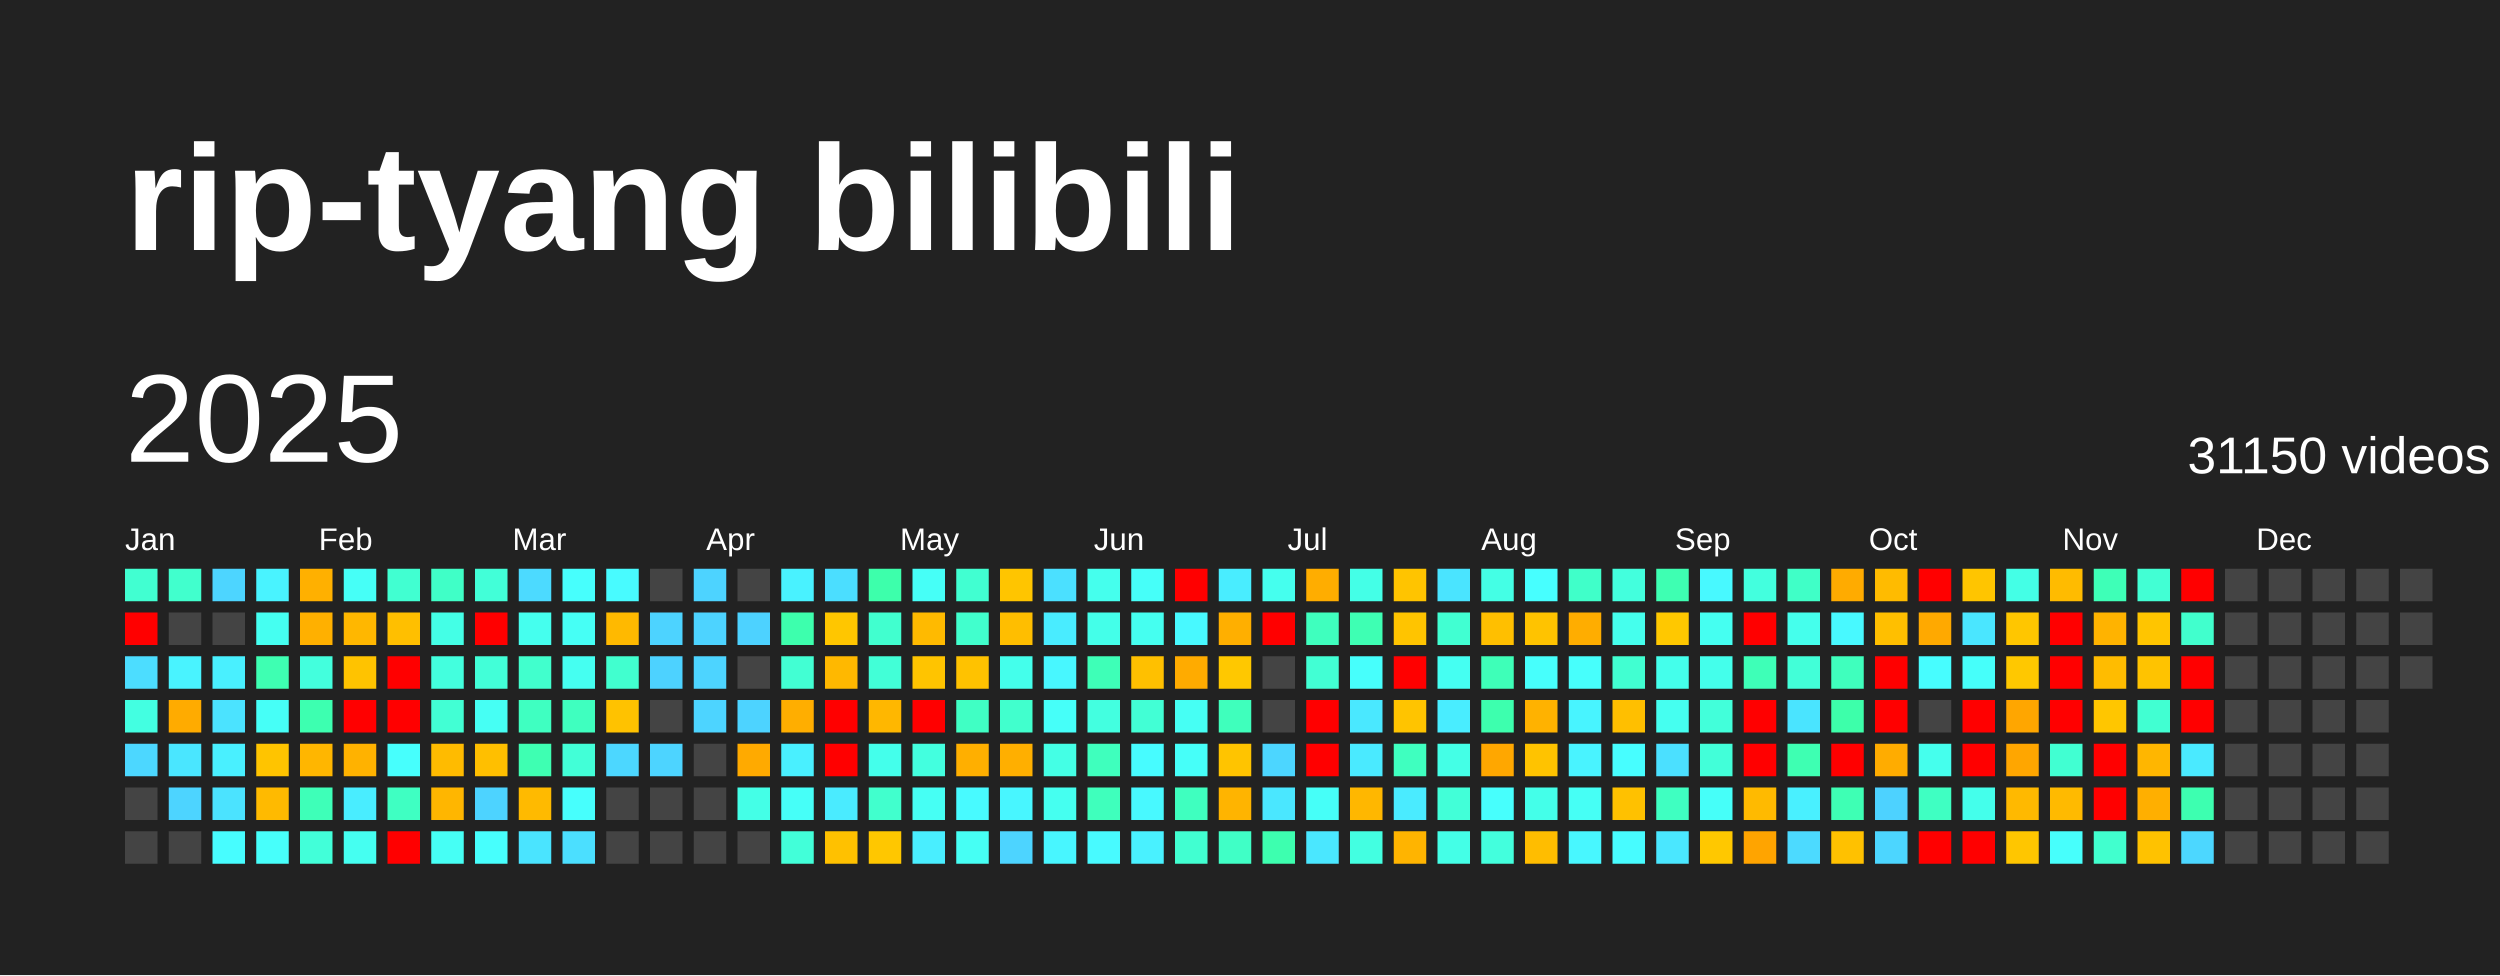
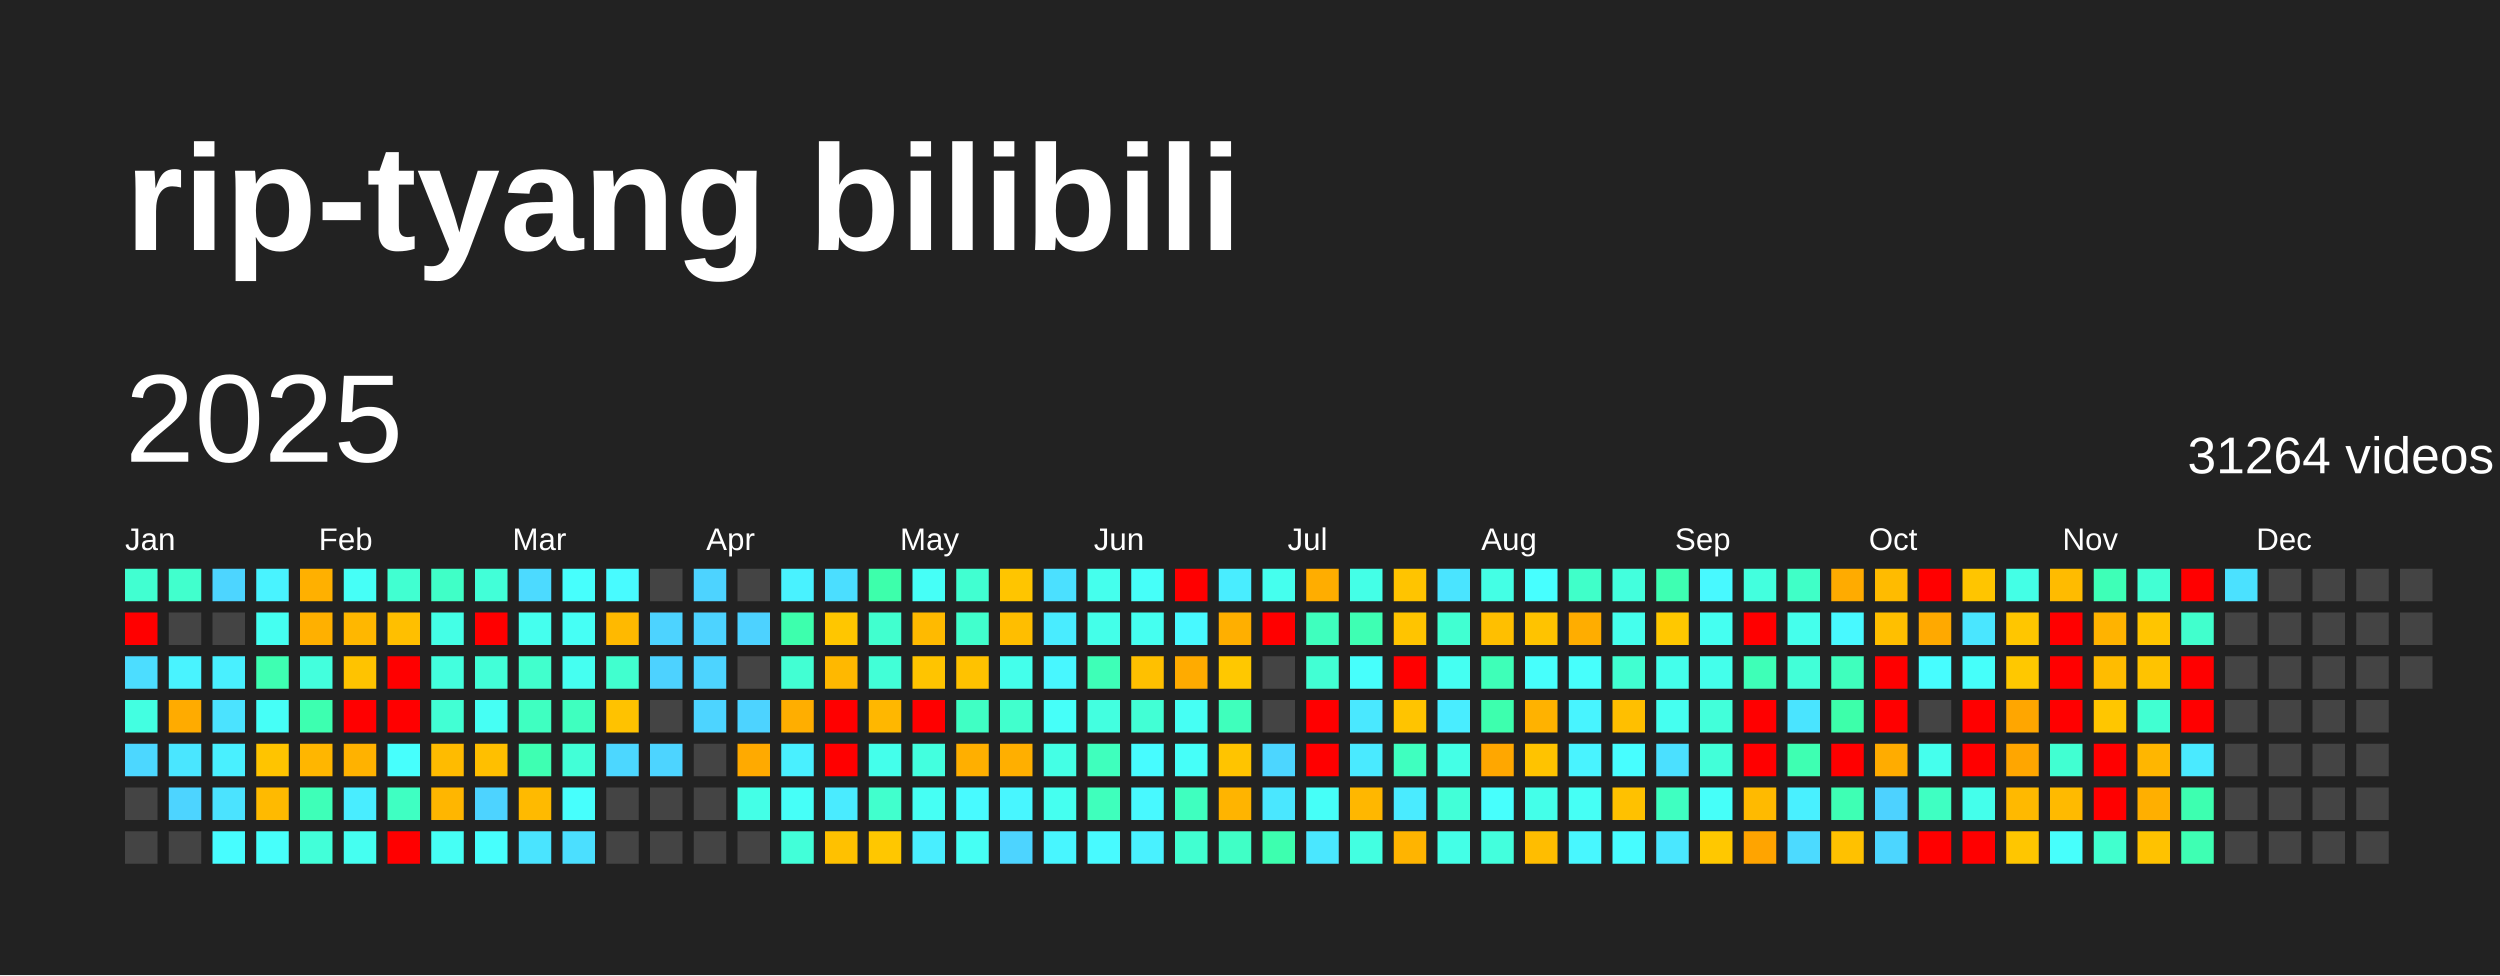
<svg xmlns="http://www.w3.org/2000/svg" baseProfile="full" height="78mm" version="1.1" viewBox="0,0,200,78" width="200mm">
  <defs />
  <rect fill="#222222" height="78" width="200" x="0" y="0" />
  <text fill="#FFFFFF" style="font-size:12px; font-family:Arial; font-weight:bold;" x="10" y="20">rip-tyang bilibili</text>
  <text dominant-baseline="hanging" fill="#FFFFFF" style="font-size:10.0px; font-family:Arial;" x="10" y="30">2025</text>
-   <text dominant-baseline="hanging" fill="#FFFFFF" style="font-size:4.125px; font-family:Arial;" x="175" y="35">31150 videos</text>
+   <text dominant-baseline="hanging" fill="#FFFFFF" style="font-size:4.125px; font-family:Arial;" x="175" y="35">31264 videos</text>
  <text fill="#FFFFFF" style="font-size:2.5px; font-family:Arial" x="10.0" y="44">Jan</text>
  <text fill="#FFFFFF" style="font-size:2.5px; font-family:Arial" x="25.5" y="44">Feb</text>
  <text fill="#FFFFFF" style="font-size:2.5px; font-family:Arial" x="41.0" y="44">Mar</text>
  <text fill="#FFFFFF" style="font-size:2.5px; font-family:Arial" x="56.5" y="44">Apr</text>
  <text fill="#FFFFFF" style="font-size:2.5px; font-family:Arial" x="72.0" y="44">May</text>
  <text fill="#FFFFFF" style="font-size:2.5px; font-family:Arial" x="87.5" y="44">Jun</text>
  <text fill="#FFFFFF" style="font-size:2.5px; font-family:Arial" x="103.0" y="44">Jul</text>
  <text fill="#FFFFFF" style="font-size:2.5px; font-family:Arial" x="118.5" y="44">Aug</text>
  <text fill="#FFFFFF" style="font-size:2.5px; font-family:Arial" x="134.0" y="44">Sep</text>
  <text fill="#FFFFFF" style="font-size:2.5px; font-family:Arial" x="149.5" y="44">Oct</text>
  <text fill="#FFFFFF" style="font-size:2.5px; font-family:Arial" x="165.0" y="44">Nov</text>
  <text fill="#FFFFFF" style="font-size:2.5px; font-family:Arial" x="180.5" y="44">Dec</text>
  <rect fill="#41ffd1" height="2.6" width="2.6" x="10.0" y="45.5" />
  <rect fill="red" height="2.6" width="2.6" x="10.0" y="49.0" />
  <rect fill="#4cddff" height="2.6" width="2.6" x="10.0" y="52.5" />
  <rect fill="#43ffe1" height="2.6" width="2.6" x="10.0" y="56.0" />
  <rect fill="#4cd7ff" height="2.6" width="2.6" x="10.0" y="59.5" />
  <rect fill="#444444" height="2.6" width="2.6" x="10.0" y="63.0" />
  <rect fill="#444444" height="2.6" width="2.6" x="10.0" y="66.5" />
  <rect fill="#41ffcd" height="2.6" width="2.6" x="13.5" y="45.5" />
  <rect fill="#444444" height="2.6" width="2.6" x="13.5" y="49.0" />
  <rect fill="#49f3ff" height="2.6" width="2.6" x="13.5" y="52.5" />
  <rect fill="#ffab00" height="2.6" width="2.6" x="13.5" y="56.0" />
  <rect fill="#4ae6ff" height="2.6" width="2.6" x="13.5" y="59.5" />
  <rect fill="#4dd4ff" height="2.6" width="2.6" x="13.5" y="63.0" />
  <rect fill="#444444" height="2.6" width="2.6" x="13.5" y="66.5" />
  <rect fill="#4dd5ff" height="2.6" width="2.6" x="17.0" y="45.5" />
  <rect fill="#444444" height="2.6" width="2.6" x="17.0" y="49.0" />
  <rect fill="#49f0ff" height="2.6" width="2.6" x="17.0" y="52.5" />
  <rect fill="#4be3ff" height="2.6" width="2.6" x="17.0" y="56.0" />
  <rect fill="#49f0ff" height="2.6" width="2.6" x="17.0" y="59.5" />
  <rect fill="#4be3ff" height="2.6" width="2.6" x="17.0" y="63.0" />
  <rect fill="#47fdff" height="2.6" width="2.6" x="17.0" y="66.5" />
  <rect fill="#49f3ff" height="2.6" width="2.6" x="20.5" y="45.5" />
  <rect fill="#45fff1" height="2.6" width="2.6" x="20.5" y="49.0" />
  <rect fill="#3effb2" height="2.6" width="2.6" x="20.5" y="52.5" />
  <rect fill="#46fff7" height="2.6" width="2.6" x="20.5" y="56.0" />
  <rect fill="#ffc400" height="2.6" width="2.6" x="20.5" y="59.5" />
  <rect fill="#ffba00" height="2.6" width="2.6" x="20.5" y="63.0" />
  <rect fill="#47fffb" height="2.6" width="2.6" x="20.5" y="66.5" />
  <rect fill="#ffb000" height="2.6" width="2.6" x="24.0" y="45.5" />
  <rect fill="#ffb000" height="2.6" width="2.6" x="24.0" y="49.0" />
  <rect fill="#43ffdd" height="2.6" width="2.6" x="24.0" y="52.5" />
  <rect fill="#3dffb0" height="2.6" width="2.6" x="24.0" y="56.0" />
  <rect fill="#ffb600" height="2.6" width="2.6" x="24.0" y="59.5" />
  <rect fill="#3effb8" height="2.6" width="2.6" x="24.0" y="63.0" />
  <rect fill="#42ffd9" height="2.6" width="2.6" x="24.0" y="66.5" />
  <rect fill="#46fff7" height="2.6" width="2.6" x="27.5" y="45.5" />
  <rect fill="#ffb700" height="2.6" width="2.6" x="27.5" y="49.0" />
  <rect fill="#ffc300" height="2.6" width="2.6" x="27.5" y="52.5" />
  <rect fill="red" height="2.6" width="2.6" x="27.5" y="56.0" />
  <rect fill="#ffb200" height="2.6" width="2.6" x="27.5" y="59.5" />
  <rect fill="#49edff" height="2.6" width="2.6" x="27.5" y="63.0" />
  <rect fill="#45fff1" height="2.6" width="2.6" x="27.5" y="66.5" />
  <rect fill="#41ffd1" height="2.6" width="2.6" x="31.0" y="45.5" />
  <rect fill="#ffbf00" height="2.6" width="2.6" x="31.0" y="49.0" />
  <rect fill="red" height="2.6" width="2.6" x="31.0" y="52.5" />
  <rect fill="red" height="2.6" width="2.6" x="31.0" y="56.0" />
  <rect fill="#47fffd" height="2.6" width="2.6" x="31.0" y="59.5" />
  <rect fill="#3fffc2" height="2.6" width="2.6" x="31.0" y="63.0" />
  <rect fill="red" height="2.6" width="2.6" x="31.0" y="66.5" />
  <rect fill="#40ffc7" height="2.6" width="2.6" x="34.5" y="45.5" />
  <rect fill="#44ffe6" height="2.6" width="2.6" x="34.5" y="49.0" />
  <rect fill="#43ffde" height="2.6" width="2.6" x="34.5" y="52.5" />
  <rect fill="#42ffd4" height="2.6" width="2.6" x="34.5" y="56.0" />
  <rect fill="#ffbb00" height="2.6" width="2.6" x="34.5" y="59.5" />
  <rect fill="#ffb600" height="2.6" width="2.6" x="34.5" y="63.0" />
  <rect fill="#46fff5" height="2.6" width="2.6" x="34.5" y="66.5" />
  <rect fill="#42ffd8" height="2.6" width="2.6" x="38.0" y="45.5" />
  <rect fill="red" height="2.6" width="2.6" x="38.0" y="49.0" />
  <rect fill="#42ffd8" height="2.6" width="2.6" x="38.0" y="52.5" />
  <rect fill="#46fff4" height="2.6" width="2.6" x="38.0" y="56.0" />
  <rect fill="#ffbf00" height="2.6" width="2.6" x="38.0" y="59.5" />
  <rect fill="#4dd3ff" height="2.6" width="2.6" x="38.0" y="63.0" />
  <rect fill="#47fffd" height="2.6" width="2.6" x="38.0" y="66.5" />
  <rect fill="#4cdaff" height="2.6" width="2.6" x="41.5" y="45.5" />
  <rect fill="#45ffee" height="2.6" width="2.6" x="41.5" y="49.0" />
  <rect fill="#41ffcd" height="2.6" width="2.6" x="41.5" y="52.5" />
  <rect fill="#3fffc1" height="2.6" width="2.6" x="41.5" y="56.0" />
  <rect fill="#3effb2" height="2.6" width="2.6" x="41.5" y="59.5" />
  <rect fill="#ffba00" height="2.6" width="2.6" x="41.5" y="63.0" />
  <rect fill="#4ae4ff" height="2.6" width="2.6" x="41.5" y="66.5" />
  <rect fill="#47fffd" height="2.6" width="2.6" x="45.0" y="45.5" />
  <rect fill="#46fff5" height="2.6" width="2.6" x="45.0" y="49.0" />
  <rect fill="#45fff1" height="2.6" width="2.6" x="45.0" y="52.5" />
  <rect fill="#3fffbf" height="2.6" width="2.6" x="45.0" y="56.0" />
  <rect fill="#42ffd7" height="2.6" width="2.6" x="45.0" y="59.5" />
  <rect fill="#47fffd" height="2.6" width="2.6" x="45.0" y="63.0" />
  <rect fill="#4bdfff" height="2.6" width="2.6" x="45.0" y="66.5" />
  <rect fill="#48fbff" height="2.6" width="2.6" x="48.5" y="45.5" />
  <rect fill="#ffb900" height="2.6" width="2.6" x="48.5" y="49.0" />
  <rect fill="#41ffcf" height="2.6" width="2.6" x="48.5" y="52.5" />
  <rect fill="#ffc200" height="2.6" width="2.6" x="48.5" y="56.0" />
  <rect fill="#4cd7ff" height="2.6" width="2.6" x="48.5" y="59.5" />
  <rect fill="#444444" height="2.6" width="2.6" x="48.5" y="63.0" />
  <rect fill="#444444" height="2.6" width="2.6" x="48.5" y="66.5" />
  <rect fill="#444444" height="2.6" width="2.6" x="52.0" y="45.5" />
  <rect fill="#4dd3ff" height="2.6" width="2.6" x="52.0" y="49.0" />
  <rect fill="#4dd2ff" height="2.6" width="2.6" x="52.0" y="52.5" />
  <rect fill="#444444" height="2.6" width="2.6" x="52.0" y="56.0" />
  <rect fill="#4dd4ff" height="2.6" width="2.6" x="52.0" y="59.5" />
  <rect fill="#444444" height="2.6" width="2.6" x="52.0" y="63.0" />
  <rect fill="#444444" height="2.6" width="2.6" x="52.0" y="66.5" />
  <rect fill="#4dd3ff" height="2.6" width="2.6" x="55.5" y="45.5" />
  <rect fill="#4dd3ff" height="2.6" width="2.6" x="55.5" y="49.0" />
  <rect fill="#4dd4ff" height="2.6" width="2.6" x="55.5" y="52.5" />
  <rect fill="#4dd4ff" height="2.6" width="2.6" x="55.5" y="56.0" />
  <rect fill="#444444" height="2.6" width="2.6" x="55.5" y="59.5" />
  <rect fill="#444444" height="2.6" width="2.6" x="55.5" y="63.0" />
  <rect fill="#444444" height="2.6" width="2.6" x="55.5" y="66.5" />
  <rect fill="#444444" height="2.6" width="2.6" x="59.0" y="45.5" />
  <rect fill="#4dd2ff" height="2.6" width="2.6" x="59.0" y="49.0" />
  <rect fill="#444444" height="2.6" width="2.6" x="59.0" y="52.5" />
  <rect fill="#4dd3ff" height="2.6" width="2.6" x="59.0" y="56.0" />
  <rect fill="#ffaa00" height="2.6" width="2.6" x="59.0" y="59.5" />
  <rect fill="#44ffe7" height="2.6" width="2.6" x="59.0" y="63.0" />
  <rect fill="#444444" height="2.6" width="2.6" x="59.0" y="66.5" />
  <rect fill="#49f2ff" height="2.6" width="2.6" x="62.5" y="45.5" />
  <rect fill="#3dffad" height="2.6" width="2.6" x="62.5" y="49.0" />
  <rect fill="#42ffd3" height="2.6" width="2.6" x="62.5" y="52.5" />
  <rect fill="#ffae00" height="2.6" width="2.6" x="62.5" y="56.0" />
  <rect fill="#49f0ff" height="2.6" width="2.6" x="62.5" y="59.5" />
  <rect fill="#46fff8" height="2.6" width="2.6" x="62.5" y="63.0" />
  <rect fill="#42ffd9" height="2.6" width="2.6" x="62.5" y="66.5" />
  <rect fill="#4bdeff" height="2.6" width="2.6" x="66.0" y="45.5" />
  <rect fill="#ffc600" height="2.6" width="2.6" x="66.0" y="49.0" />
  <rect fill="#ffb800" height="2.6" width="2.6" x="66.0" y="52.5" />
  <rect fill="red" height="2.6" width="2.6" x="66.0" y="56.0" />
  <rect fill="red" height="2.6" width="2.6" x="66.0" y="59.5" />
  <rect fill="#4aebff" height="2.6" width="2.6" x="66.0" y="63.0" />
  <rect fill="#ffc100" height="2.6" width="2.6" x="66.0" y="66.5" />
  <rect fill="#3dffab" height="2.6" width="2.6" x="69.5" y="45.5" />
  <rect fill="#41ffcf" height="2.6" width="2.6" x="69.5" y="49.0" />
  <rect fill="#42ffd7" height="2.6" width="2.6" x="69.5" y="52.5" />
  <rect fill="#ffb700" height="2.6" width="2.6" x="69.5" y="56.0" />
  <rect fill="#44ffeb" height="2.6" width="2.6" x="69.5" y="59.5" />
  <rect fill="#41ffcd" height="2.6" width="2.6" x="69.5" y="63.0" />
  <rect fill="#ffc700" height="2.6" width="2.6" x="69.5" y="66.5" />
  <rect fill="#46fff7" height="2.6" width="2.6" x="73.0" y="45.5" />
  <rect fill="#ffba00" height="2.6" width="2.6" x="73.0" y="49.0" />
  <rect fill="#ffc400" height="2.6" width="2.6" x="73.0" y="52.5" />
  <rect fill="red" height="2.6" width="2.6" x="73.0" y="56.0" />
  <rect fill="#43ffdf" height="2.6" width="2.6" x="73.0" y="59.5" />
  <rect fill="#46fff4" height="2.6" width="2.6" x="73.0" y="63.0" />
  <rect fill="#49eeff" height="2.6" width="2.6" x="73.0" y="66.5" />
  <rect fill="#41ffd1" height="2.6" width="2.6" x="76.5" y="45.5" />
  <rect fill="#41ffcd" height="2.6" width="2.6" x="76.5" y="49.0" />
  <rect fill="#ffc200" height="2.6" width="2.6" x="76.5" y="52.5" />
  <rect fill="#40ffc4" height="2.6" width="2.6" x="76.5" y="56.0" />
  <rect fill="#ffaf00" height="2.6" width="2.6" x="76.5" y="59.5" />
  <rect fill="#48faff" height="2.6" width="2.6" x="76.5" y="63.0" />
  <rect fill="#46fff4" height="2.6" width="2.6" x="76.5" y="66.5" />
  <rect fill="#ffc500" height="2.6" width="2.6" x="80.0" y="45.5" />
  <rect fill="#ffbe00" height="2.6" width="2.6" x="80.0" y="49.0" />
  <rect fill="#44ffeb" height="2.6" width="2.6" x="80.0" y="52.5" />
  <rect fill="#41ffcd" height="2.6" width="2.6" x="80.0" y="56.0" />
  <rect fill="#ffaf00" height="2.6" width="2.6" x="80.0" y="59.5" />
  <rect fill="#48f6ff" height="2.6" width="2.6" x="80.0" y="63.0" />
  <rect fill="#4dd4ff" height="2.6" width="2.6" x="80.0" y="66.5" />
  <rect fill="#4be0ff" height="2.6" width="2.6" x="83.5" y="45.5" />
  <rect fill="#49ecff" height="2.6" width="2.6" x="83.5" y="49.0" />
  <rect fill="#48f7ff" height="2.6" width="2.6" x="83.5" y="52.5" />
  <rect fill="#46fff9" height="2.6" width="2.6" x="83.5" y="56.0" />
  <rect fill="#44ffe5" height="2.6" width="2.6" x="83.5" y="59.5" />
  <rect fill="#45fff0" height="2.6" width="2.6" x="83.5" y="63.0" />
  <rect fill="#48f6ff" height="2.6" width="2.6" x="83.5" y="66.5" />
  <rect fill="#45ffed" height="2.6" width="2.6" x="87.0" y="45.5" />
  <rect fill="#44ffe9" height="2.6" width="2.6" x="87.0" y="49.0" />
  <rect fill="#3effb7" height="2.6" width="2.6" x="87.0" y="52.5" />
  <rect fill="#43ffe0" height="2.6" width="2.6" x="87.0" y="56.0" />
  <rect fill="#3fffbd" height="2.6" width="2.6" x="87.0" y="59.5" />
  <rect fill="#3fffbc" height="2.6" width="2.6" x="87.0" y="63.0" />
  <rect fill="#48faff" height="2.6" width="2.6" x="87.0" y="66.5" />
  <rect fill="#46fff9" height="2.6" width="2.6" x="90.5" y="45.5" />
  <rect fill="#45fff0" height="2.6" width="2.6" x="90.5" y="49.0" />
  <rect fill="#ffc000" height="2.6" width="2.6" x="90.5" y="52.5" />
  <rect fill="#42ffd5" height="2.6" width="2.6" x="90.5" y="56.0" />
  <rect fill="#47fcff" height="2.6" width="2.6" x="90.5" y="59.5" />
  <rect fill="#48f9ff" height="2.6" width="2.6" x="90.5" y="63.0" />
  <rect fill="#49f1ff" height="2.6" width="2.6" x="90.5" y="66.5" />
  <rect fill="red" height="2.6" width="2.6" x="94.0" y="45.5" />
  <rect fill="#48f9ff" height="2.6" width="2.6" x="94.0" y="49.0" />
  <rect fill="#ffab00" height="2.6" width="2.6" x="94.0" y="52.5" />
  <rect fill="#46fff4" height="2.6" width="2.6" x="94.0" y="56.0" />
  <rect fill="#46fff9" height="2.6" width="2.6" x="94.0" y="59.5" />
  <rect fill="#3fffbf" height="2.6" width="2.6" x="94.0" y="63.0" />
  <rect fill="#41ffd1" height="2.6" width="2.6" x="94.0" y="66.5" />
  <rect fill="#49edff" height="2.6" width="2.6" x="97.5" y="45.5" />
  <rect fill="#ffaf00" height="2.6" width="2.6" x="97.5" y="49.0" />
  <rect fill="#ffc800" height="2.6" width="2.6" x="97.5" y="52.5" />
  <rect fill="#3fffbc" height="2.6" width="2.6" x="97.5" y="56.0" />
  <rect fill="#ffc400" height="2.6" width="2.6" x="97.5" y="59.5" />
  <rect fill="#ffb400" height="2.6" width="2.6" x="97.5" y="63.0" />
  <rect fill="#40ffc6" height="2.6" width="2.6" x="97.5" y="66.5" />
  <rect fill="#45ffee" height="2.6" width="2.6" x="101.0" y="45.5" />
  <rect fill="red" height="2.6" width="2.6" x="101.0" y="49.0" />
  <rect fill="#444444" height="2.6" width="2.6" x="101.0" y="52.5" />
  <rect fill="#444444" height="2.6" width="2.6" x="101.0" y="56.0" />
  <rect fill="#4cd6ff" height="2.6" width="2.6" x="101.0" y="59.5" />
  <rect fill="#4ae7ff" height="2.6" width="2.6" x="101.0" y="63.0" />
  <rect fill="#3dffaf" height="2.6" width="2.6" x="101.0" y="66.5" />
  <rect fill="#ffad00" height="2.6" width="2.6" x="104.5" y="45.5" />
  <rect fill="#3fffbe" height="2.6" width="2.6" x="104.5" y="49.0" />
  <rect fill="#42ffd4" height="2.6" width="2.6" x="104.5" y="52.5" />
  <rect fill="red" height="2.6" width="2.6" x="104.5" y="56.0" />
  <rect fill="red" height="2.6" width="2.6" x="104.5" y="59.5" />
  <rect fill="#46fff8" height="2.6" width="2.6" x="104.5" y="63.0" />
  <rect fill="#4ae7ff" height="2.6" width="2.6" x="104.5" y="66.5" />
  <rect fill="#44ffe7" height="2.6" width="2.6" x="108.0" y="45.5" />
  <rect fill="#3effb3" height="2.6" width="2.6" x="108.0" y="49.0" />
  <rect fill="#47fffc" height="2.6" width="2.6" x="108.0" y="52.5" />
  <rect fill="#4ae8ff" height="2.6" width="2.6" x="108.0" y="56.0" />
  <rect fill="#4aeaff" height="2.6" width="2.6" x="108.0" y="59.5" />
  <rect fill="#ffb700" height="2.6" width="2.6" x="108.0" y="63.0" />
  <rect fill="#43ffe1" height="2.6" width="2.6" x="108.0" y="66.5" />
  <rect fill="#ffc400" height="2.6" width="2.6" x="111.5" y="45.5" />
  <rect fill="#ffc400" height="2.6" width="2.6" x="111.5" y="49.0" />
  <rect fill="red" height="2.6" width="2.6" x="111.5" y="52.5" />
  <rect fill="#ffc400" height="2.6" width="2.6" x="111.5" y="56.0" />
  <rect fill="#3fffbf" height="2.6" width="2.6" x="111.5" y="59.5" />
  <rect fill="#4aebff" height="2.6" width="2.6" x="111.5" y="63.0" />
  <rect fill="#ffb400" height="2.6" width="2.6" x="111.5" y="66.5" />
  <rect fill="#4ae4ff" height="2.6" width="2.6" x="115.0" y="45.5" />
  <rect fill="#41ffd2" height="2.6" width="2.6" x="115.0" y="49.0" />
  <rect fill="#45fff2" height="2.6" width="2.6" x="115.0" y="52.5" />
  <rect fill="#49edff" height="2.6" width="2.6" x="115.0" y="56.0" />
  <rect fill="#44ffe6" height="2.6" width="2.6" x="115.0" y="59.5" />
  <rect fill="#42ffd8" height="2.6" width="2.6" x="115.0" y="63.0" />
  <rect fill="#44ffe7" height="2.6" width="2.6" x="115.0" y="66.5" />
  <rect fill="#44ffe5" height="2.6" width="2.6" x="118.5" y="45.5" />
  <rect fill="#ffbf00" height="2.6" width="2.6" x="118.5" y="49.0" />
  <rect fill="#3effb8" height="2.6" width="2.6" x="118.5" y="52.5" />
  <rect fill="#3dffae" height="2.6" width="2.6" x="118.5" y="56.0" />
  <rect fill="#ffa700" height="2.6" width="2.6" x="118.5" y="59.5" />
  <rect fill="#47fffd" height="2.6" width="2.6" x="118.5" y="63.0" />
  <rect fill="#43ffdd" height="2.6" width="2.6" x="118.5" y="66.5" />
  <rect fill="#47ffff" height="2.6" width="2.6" x="122.0" y="45.5" />
  <rect fill="#ffc300" height="2.6" width="2.6" x="122.0" y="49.0" />
  <rect fill="#47fffc" height="2.6" width="2.6" x="122.0" y="52.5" />
  <rect fill="#ffb200" height="2.6" width="2.6" x="122.0" y="56.0" />
  <rect fill="#ffc300" height="2.6" width="2.6" x="122.0" y="59.5" />
  <rect fill="#44ffe9" height="2.6" width="2.6" x="122.0" y="63.0" />
  <rect fill="#ffbd00" height="2.6" width="2.6" x="122.0" y="66.5" />
  <rect fill="#40ffc9" height="2.6" width="2.6" x="125.5" y="45.5" />
  <rect fill="#ffad00" height="2.6" width="2.6" x="125.5" y="49.0" />
  <rect fill="#47fffc" height="2.6" width="2.6" x="125.5" y="52.5" />
  <rect fill="#48f4ff" height="2.6" width="2.6" x="125.5" y="56.0" />
  <rect fill="#49f3ff" height="2.6" width="2.6" x="125.5" y="59.5" />
  <rect fill="#46fff5" height="2.6" width="2.6" x="125.5" y="63.0" />
  <rect fill="#48f7ff" height="2.6" width="2.6" x="125.5" y="66.5" />
  <rect fill="#43ffdd" height="2.6" width="2.6" x="129.0" y="45.5" />
  <rect fill="#45ffed" height="2.6" width="2.6" x="129.0" y="49.0" />
  <rect fill="#41ffd1" height="2.6" width="2.6" x="129.0" y="52.5" />
  <rect fill="#ffbf00" height="2.6" width="2.6" x="129.0" y="56.0" />
  <rect fill="#47feff" height="2.6" width="2.6" x="129.0" y="59.5" />
  <rect fill="#ffc100" height="2.6" width="2.6" x="129.0" y="63.0" />
  <rect fill="#47fcff" height="2.6" width="2.6" x="129.0" y="66.5" />
  <rect fill="#3effb2" height="2.6" width="2.6" x="132.5" y="45.5" />
  <rect fill="#ffc800" height="2.6" width="2.6" x="132.5" y="49.0" />
  <rect fill="#44ffeb" height="2.6" width="2.6" x="132.5" y="52.5" />
  <rect fill="#45fff0" height="2.6" width="2.6" x="132.5" y="56.0" />
  <rect fill="#4be0ff" height="2.6" width="2.6" x="132.5" y="59.5" />
  <rect fill="#3fffc1" height="2.6" width="2.6" x="132.5" y="63.0" />
  <rect fill="#4ae7ff" height="2.6" width="2.6" x="132.5" y="66.5" />
  <rect fill="#48f9ff" height="2.6" width="2.6" x="136.0" y="45.5" />
  <rect fill="#45fff1" height="2.6" width="2.6" x="136.0" y="49.0" />
  <rect fill="#44ffeb" height="2.6" width="2.6" x="136.0" y="52.5" />
  <rect fill="#42ffda" height="2.6" width="2.6" x="136.0" y="56.0" />
  <rect fill="#42ffd9" height="2.6" width="2.6" x="136.0" y="59.5" />
  <rect fill="#46fff9" height="2.6" width="2.6" x="136.0" y="63.0" />
  <rect fill="#ffc800" height="2.6" width="2.6" x="136.0" y="66.5" />
  <rect fill="#43ffde" height="2.6" width="2.6" x="139.5" y="45.5" />
  <rect fill="red" height="2.6" width="2.6" x="139.5" y="49.0" />
  <rect fill="#3effb7" height="2.6" width="2.6" x="139.5" y="52.5" />
  <rect fill="red" height="2.6" width="2.6" x="139.5" y="56.0" />
  <rect fill="red" height="2.6" width="2.6" x="139.5" y="59.5" />
  <rect fill="#ffba00" height="2.6" width="2.6" x="139.5" y="63.0" />
  <rect fill="#ffa400" height="2.6" width="2.6" x="139.5" y="66.5" />
  <rect fill="#40ffc7" height="2.6" width="2.6" x="143.0" y="45.5" />
  <rect fill="#45ffec" height="2.6" width="2.6" x="143.0" y="49.0" />
  <rect fill="#42ffd8" height="2.6" width="2.6" x="143.0" y="52.5" />
  <rect fill="#4ae4ff" height="2.6" width="2.6" x="143.0" y="56.0" />
  <rect fill="#3effb2" height="2.6" width="2.6" x="143.0" y="59.5" />
  <rect fill="#49f0ff" height="2.6" width="2.6" x="143.0" y="63.0" />
  <rect fill="#4cdaff" height="2.6" width="2.6" x="143.0" y="66.5" />
  <rect fill="#ffab00" height="2.6" width="2.6" x="146.5" y="45.5" />
  <rect fill="#48f9ff" height="2.6" width="2.6" x="146.5" y="49.0" />
  <rect fill="#3fffbd" height="2.6" width="2.6" x="146.5" y="52.5" />
  <rect fill="#3dffaa" height="2.6" width="2.6" x="146.5" y="56.0" />
  <rect fill="red" height="2.6" width="2.6" x="146.5" y="59.5" />
  <rect fill="#3effb4" height="2.6" width="2.6" x="146.5" y="63.0" />
  <rect fill="#ffc100" height="2.6" width="2.6" x="146.5" y="66.5" />
  <rect fill="#ffbb00" height="2.6" width="2.6" x="150.0" y="45.5" />
  <rect fill="#ffbf00" height="2.6" width="2.6" x="150.0" y="49.0" />
  <rect fill="red" height="2.6" width="2.6" x="150.0" y="52.5" />
  <rect fill="red" height="2.6" width="2.6" x="150.0" y="56.0" />
  <rect fill="#ffac00" height="2.6" width="2.6" x="150.0" y="59.5" />
  <rect fill="#4dd2ff" height="2.6" width="2.6" x="150.0" y="63.0" />
  <rect fill="#4cd6ff" height="2.6" width="2.6" x="150.0" y="66.5" />
  <rect fill="red" height="2.6" width="2.6" x="153.5" y="45.5" />
  <rect fill="#ffa900" height="2.6" width="2.6" x="153.5" y="49.0" />
  <rect fill="#47fdff" height="2.6" width="2.6" x="153.5" y="52.5" />
  <rect fill="#444444" height="2.6" width="2.6" x="153.5" y="56.0" />
  <rect fill="#45ffed" height="2.6" width="2.6" x="153.5" y="59.5" />
  <rect fill="#3fffc2" height="2.6" width="2.6" x="153.5" y="63.0" />
  <rect fill="red" height="2.6" width="2.6" x="153.5" y="66.5" />
  <rect fill="#ffc500" height="2.6" width="2.6" x="157.0" y="45.5" />
  <rect fill="#4ae6ff" height="2.6" width="2.6" x="157.0" y="49.0" />
  <rect fill="#46fffa" height="2.6" width="2.6" x="157.0" y="52.5" />
  <rect fill="red" height="2.6" width="2.6" x="157.0" y="56.0" />
  <rect fill="red" height="2.6" width="2.6" x="157.0" y="59.5" />
  <rect fill="#44ffeb" height="2.6" width="2.6" x="157.0" y="63.0" />
  <rect fill="red" height="2.6" width="2.6" x="157.0" y="66.5" />
  <rect fill="#44ffe6" height="2.6" width="2.6" x="160.5" y="45.5" />
  <rect fill="#ffc600" height="2.6" width="2.6" x="160.5" y="49.0" />
  <rect fill="#ffc800" height="2.6" width="2.6" x="160.5" y="52.5" />
  <rect fill="#ffa600" height="2.6" width="2.6" x="160.5" y="56.0" />
  <rect fill="#ffa600" height="2.6" width="2.6" x="160.5" y="59.5" />
  <rect fill="#ffb900" height="2.6" width="2.6" x="160.5" y="63.0" />
  <rect fill="#ffc600" height="2.6" width="2.6" x="160.5" y="66.5" />
  <rect fill="#ffbb00" height="2.6" width="2.6" x="164.0" y="45.5" />
  <rect fill="red" height="2.6" width="2.6" x="164.0" y="49.0" />
  <rect fill="red" height="2.6" width="2.6" x="164.0" y="52.5" />
  <rect fill="red" height="2.6" width="2.6" x="164.0" y="56.0" />
  <rect fill="#41ffd2" height="2.6" width="2.6" x="164.0" y="59.5" />
  <rect fill="#ffba00" height="2.6" width="2.6" x="164.0" y="63.0" />
  <rect fill="#47fffc" height="2.6" width="2.6" x="164.0" y="66.5" />
  <rect fill="#3effb7" height="2.6" width="2.6" x="167.5" y="45.5" />
  <rect fill="#ffb300" height="2.6" width="2.6" x="167.5" y="49.0" />
  <rect fill="#ffbc00" height="2.6" width="2.6" x="167.5" y="52.5" />
  <rect fill="#ffc600" height="2.6" width="2.6" x="167.5" y="56.0" />
  <rect fill="red" height="2.6" width="2.6" x="167.5" y="59.5" />
  <rect fill="red" height="2.6" width="2.6" x="167.5" y="63.0" />
  <rect fill="#41ffce" height="2.6" width="2.6" x="167.5" y="66.5" />
  <rect fill="#42ffd4" height="2.6" width="2.6" x="171.0" y="45.5" />
  <rect fill="#ffc500" height="2.6" width="2.6" x="171.0" y="49.0" />
  <rect fill="#ffc300" height="2.6" width="2.6" x="171.0" y="52.5" />
  <rect fill="#41ffd2" height="2.6" width="2.6" x="171.0" y="56.0" />
  <rect fill="#ffb600" height="2.6" width="2.6" x="171.0" y="59.5" />
  <rect fill="#ffaf00" height="2.6" width="2.6" x="171.0" y="63.0" />
  <rect fill="#ffc200" height="2.6" width="2.6" x="171.0" y="66.5" />
  <rect fill="red" height="2.6" width="2.6" x="174.5" y="45.5" />
  <rect fill="#41ffcd" height="2.6" width="2.6" x="174.5" y="49.0" />
  <rect fill="red" height="2.6" width="2.6" x="174.5" y="52.5" />
  <rect fill="red" height="2.6" width="2.6" x="174.5" y="56.0" />
  <rect fill="#4aeaff" height="2.6" width="2.6" x="174.5" y="59.5" />
  <rect fill="#3dffb0" height="2.6" width="2.6" x="174.5" y="63.0" />
-   <rect fill="#4cd7ff" height="2.6" width="2.6" x="174.5" y="66.5" />
-   <rect fill="#444444" height="2.6" width="2.6" x="178.0" y="45.5" />
+   <rect fill="#3effb3" height="2.6" width="2.6" x="174.5" y="66.5" />
+   <rect fill="#4be1ff" height="2.6" width="2.6" x="178.0" y="45.5" />
  <rect fill="#444444" height="2.6" width="2.6" x="178.0" y="49.0" />
  <rect fill="#444444" height="2.6" width="2.6" x="178.0" y="52.5" />
  <rect fill="#444444" height="2.6" width="2.6" x="178.0" y="56.0" />
  <rect fill="#444444" height="2.6" width="2.6" x="178.0" y="59.5" />
  <rect fill="#444444" height="2.6" width="2.6" x="178.0" y="63.0" />
  <rect fill="#444444" height="2.6" width="2.6" x="178.0" y="66.5" />
  <rect fill="#444444" height="2.6" width="2.6" x="181.5" y="45.5" />
  <rect fill="#444444" height="2.6" width="2.6" x="181.5" y="49.0" />
  <rect fill="#444444" height="2.6" width="2.6" x="181.5" y="52.5" />
  <rect fill="#444444" height="2.6" width="2.6" x="181.5" y="56.0" />
  <rect fill="#444444" height="2.6" width="2.6" x="181.5" y="59.5" />
  <rect fill="#444444" height="2.6" width="2.6" x="181.5" y="63.0" />
  <rect fill="#444444" height="2.6" width="2.6" x="181.5" y="66.5" />
  <rect fill="#444444" height="2.6" width="2.6" x="185.0" y="45.5" />
  <rect fill="#444444" height="2.6" width="2.6" x="185.0" y="49.0" />
  <rect fill="#444444" height="2.6" width="2.6" x="185.0" y="52.5" />
  <rect fill="#444444" height="2.6" width="2.6" x="185.0" y="56.0" />
  <rect fill="#444444" height="2.6" width="2.6" x="185.0" y="59.5" />
  <rect fill="#444444" height="2.6" width="2.6" x="185.0" y="63.0" />
  <rect fill="#444444" height="2.6" width="2.6" x="185.0" y="66.5" />
  <rect fill="#444444" height="2.6" width="2.6" x="188.5" y="45.5" />
  <rect fill="#444444" height="2.6" width="2.6" x="188.5" y="49.0" />
  <rect fill="#444444" height="2.6" width="2.6" x="188.5" y="52.5" />
  <rect fill="#444444" height="2.6" width="2.6" x="188.5" y="56.0" />
  <rect fill="#444444" height="2.6" width="2.6" x="188.5" y="59.5" />
  <rect fill="#444444" height="2.6" width="2.6" x="188.5" y="63.0" />
  <rect fill="#444444" height="2.6" width="2.6" x="188.5" y="66.5" />
  <rect fill="#444444" height="2.6" width="2.6" x="192.0" y="45.5" />
  <rect fill="#444444" height="2.6" width="2.6" x="192.0" y="49.0" />
  <rect fill="#444444" height="2.6" width="2.6" x="192.0" y="52.5" />
</svg>
